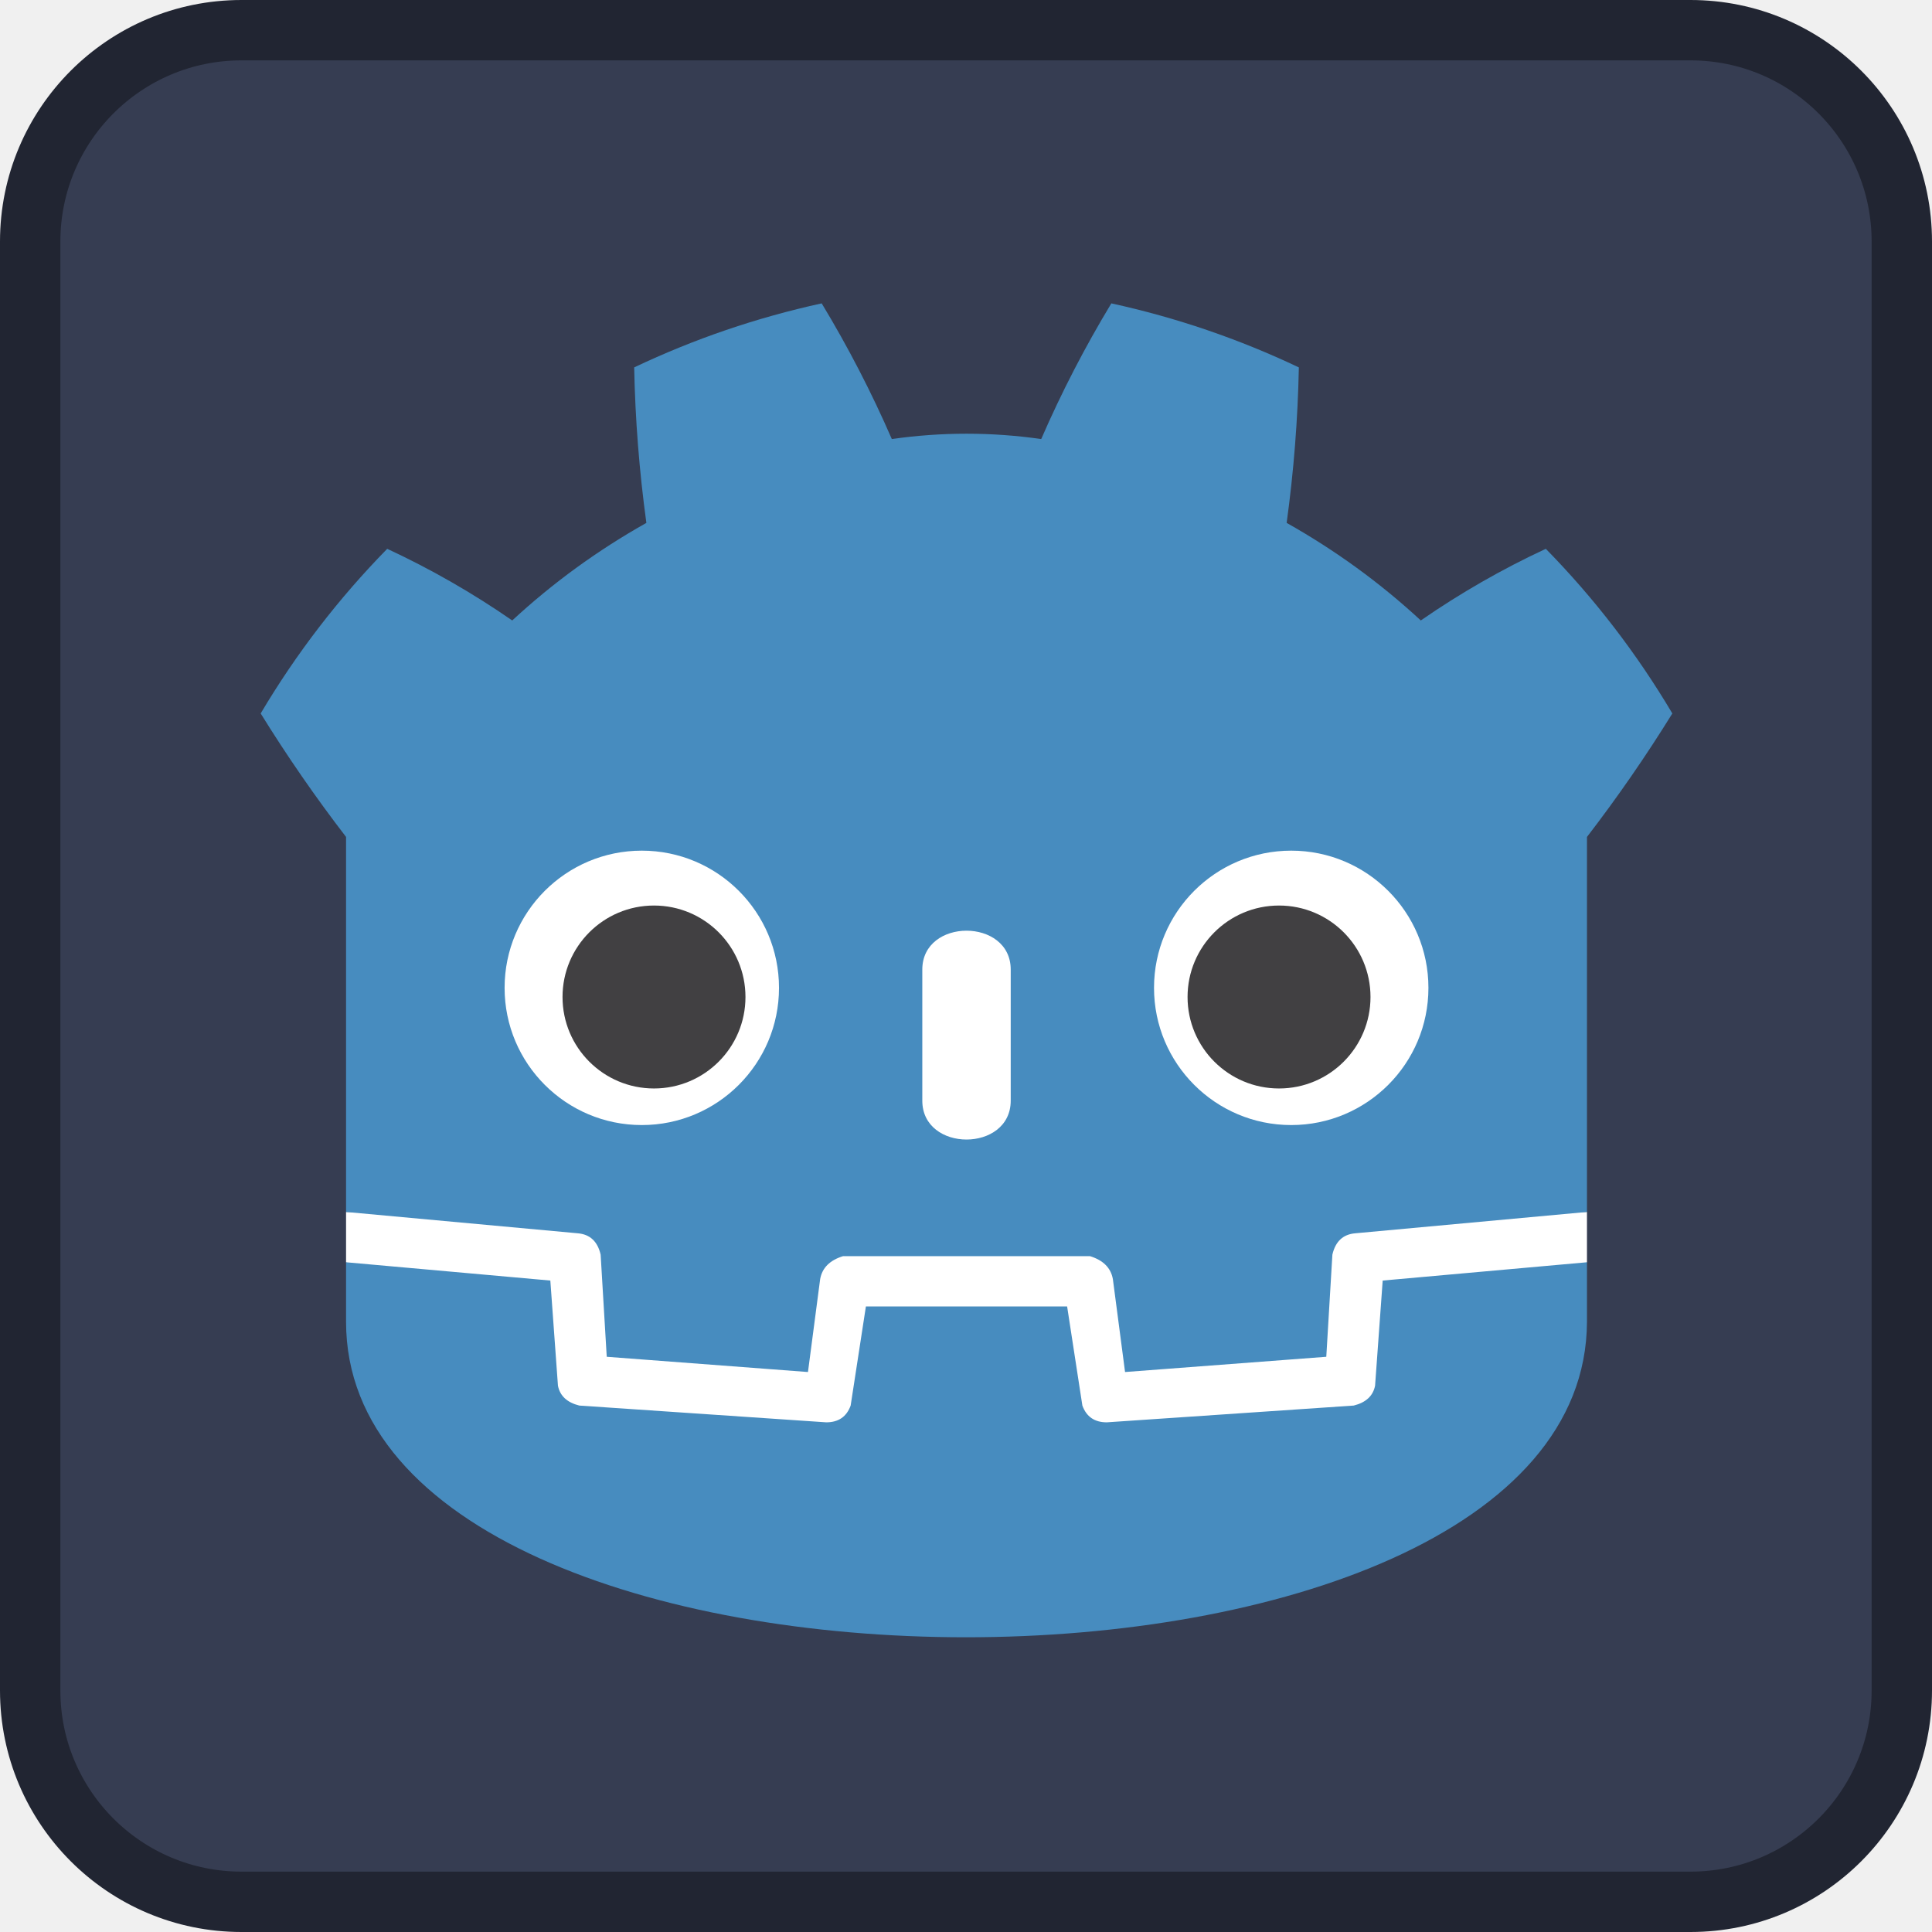
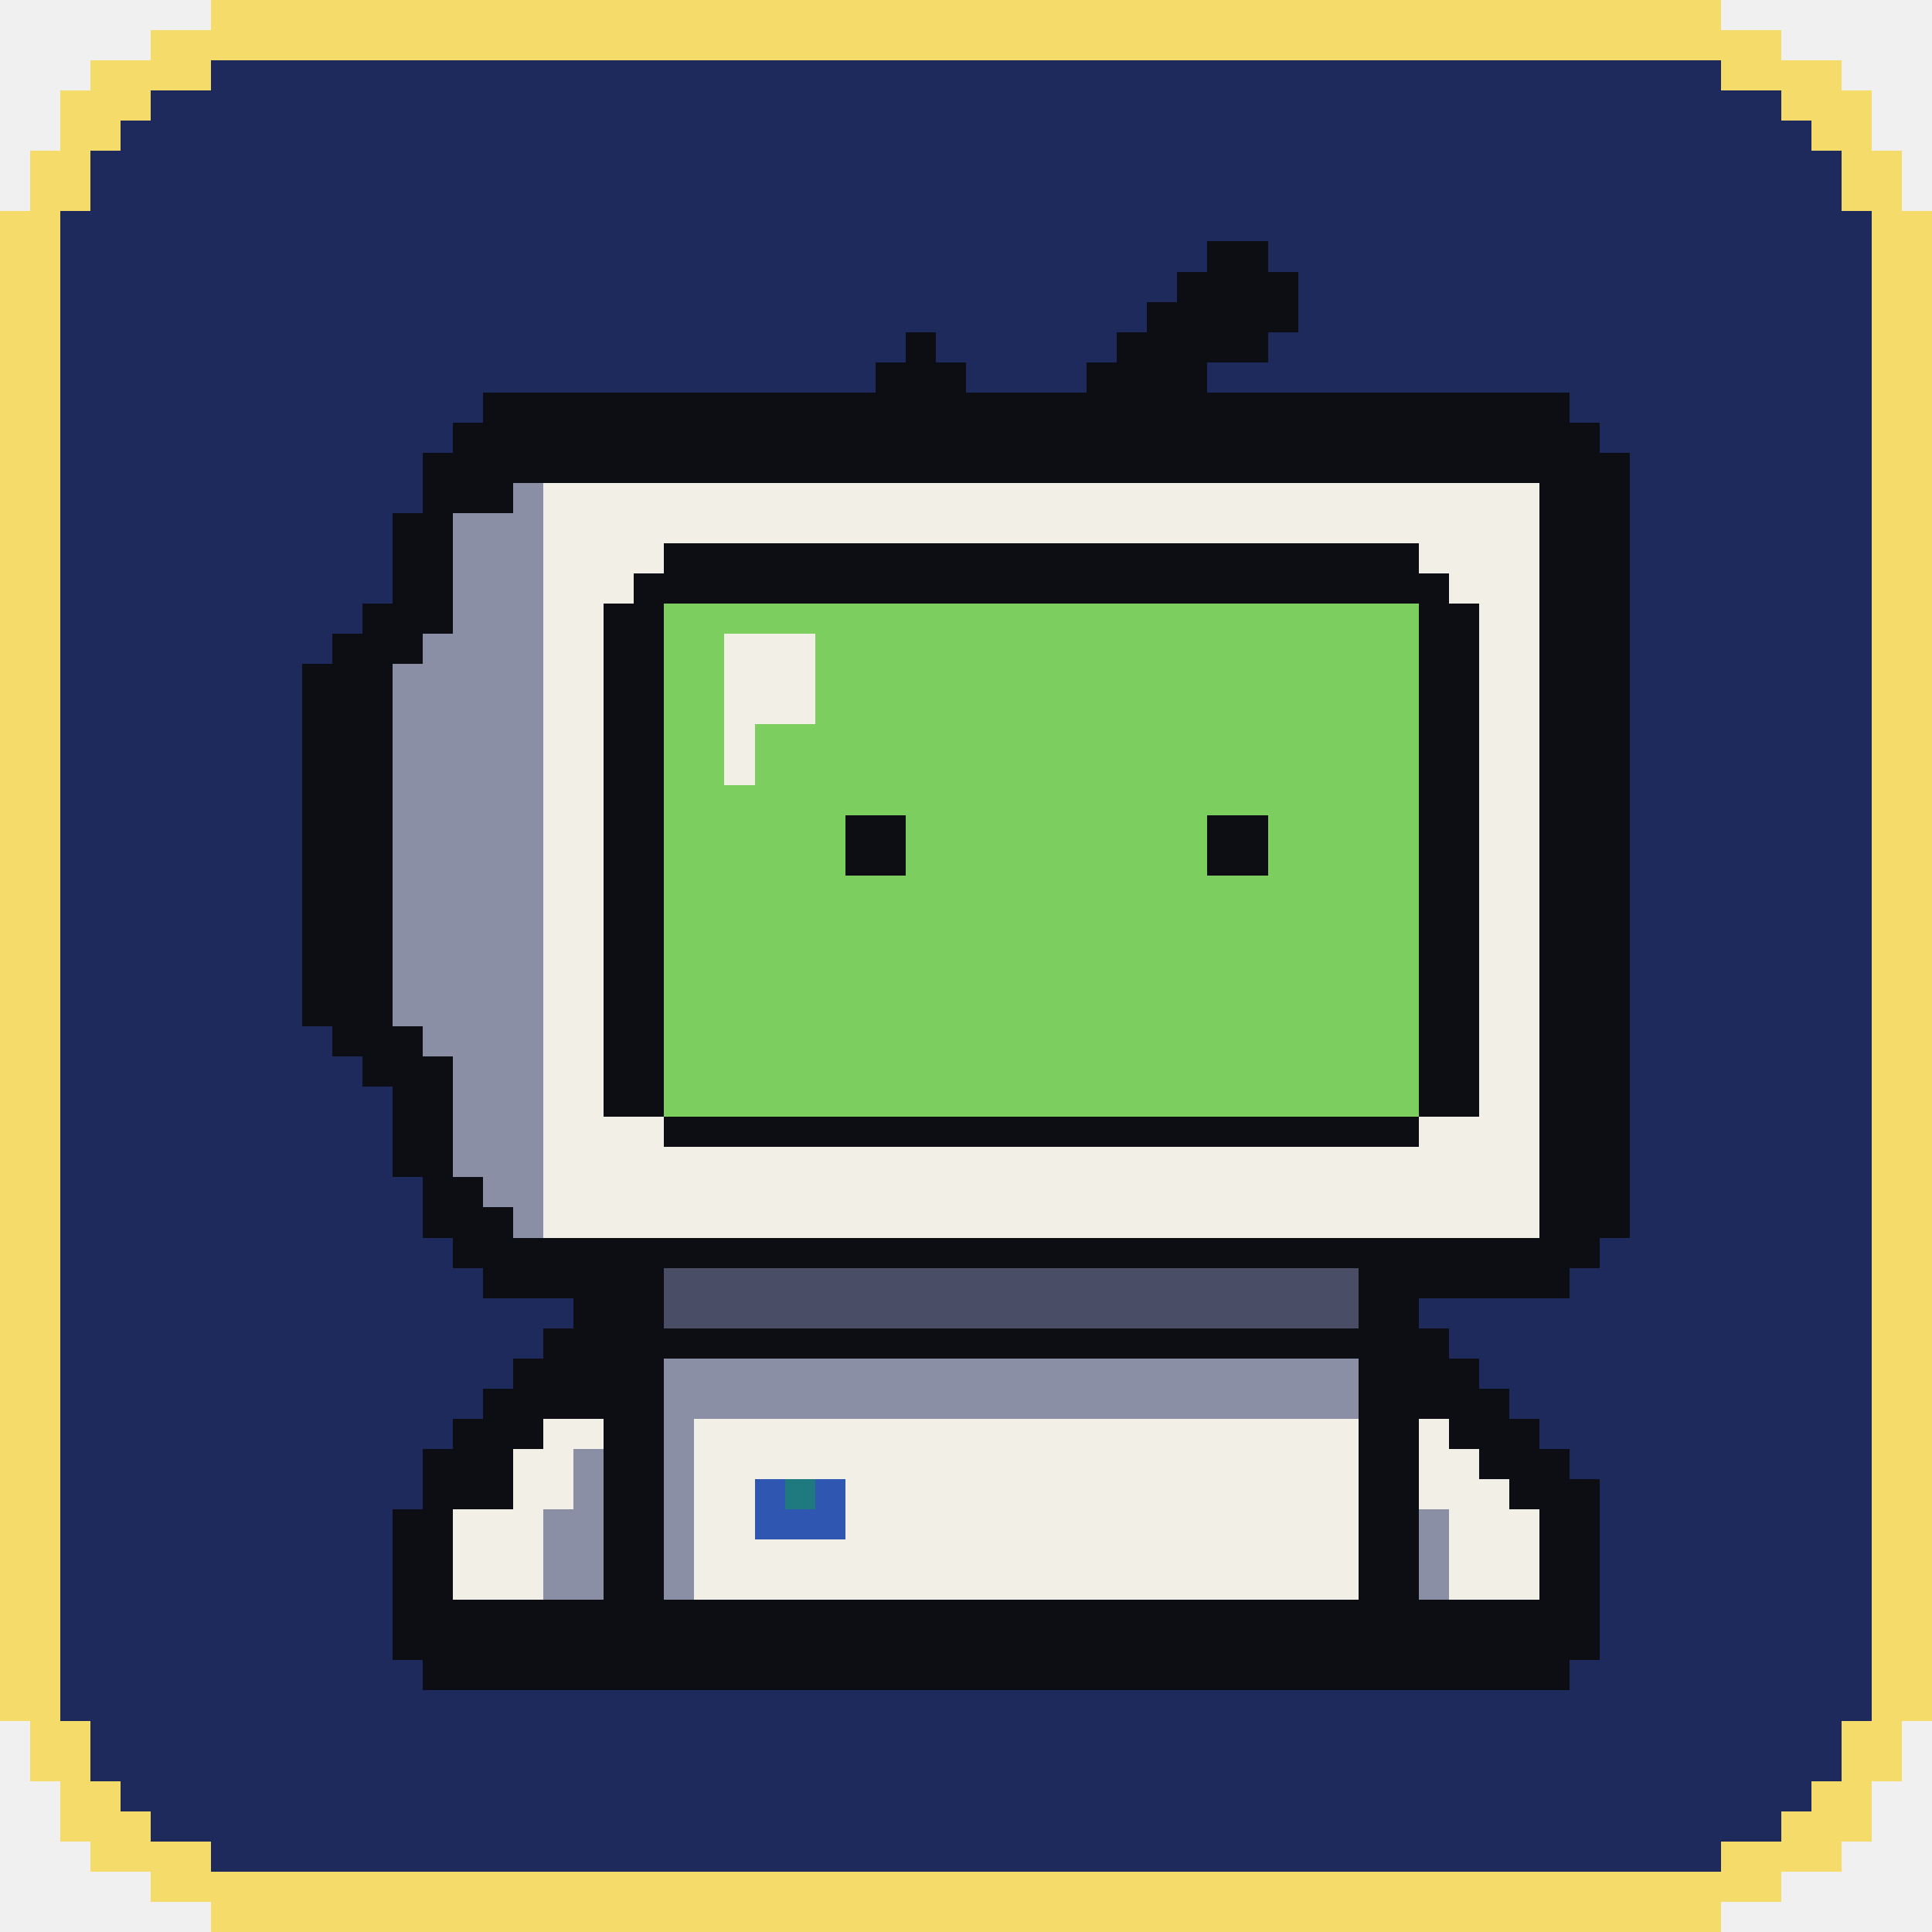
- <svg xmlns="http://www.w3.org/2000/svg" width="128" height="128">
-   <rect width="124" height="124" x="2" y="2" fill="#363d52" stroke="#212532" stroke-width="4" rx="14" />
-   <g fill="#fff" transform="translate(12.322 12.322)scale(.101)">
-     <path d="M105 673v33q407 354 814 0v-33z" />
-     <path fill="#478cbf" d="m105 673 152 14q12 1 15 14l4 67 132 10 8-61q2-11 15-15h162q13 4 15 15l8 61 132-10 4-67q3-13 15-14l152-14V427q30-39 56-81-35-59-83-108-43 20-82 47-40-37-88-64 7-51 8-102-59-28-123-42-26 43-46 89-49-7-98 0-20-46-46-89-64 14-123 42 1 51 8 102-48 27-88 64-39-27-82-47-48 49-83 108 26 42 56 81zm0 33v39c0 276 813 276 814 0v-39l-134 12-5 69q-2 10-14 13l-162 11q-12 0-16-11l-10-65H446l-10 65q-4 11-16 11l-162-11q-12-3-14-13l-5-69z" />
-     <path d="M483 600c0 34 58 34 58 0v-86c0-34-58-34-58 0z" />
-     <circle cx="725" cy="526" r="90" />
-     <circle cx="299" cy="526" r="90" />
-   </g>
-   <g fill="#414042" transform="translate(12.322 12.322)scale(.101)">
-     <circle cx="307" cy="532" r="60" />
-     <circle cx="717" cy="532" r="60" />
-   </g>
+ <svg xmlns="http://www.w3.org/2000/svg" width="128" height="128" viewBox="0 0 64 64" shape-rendering="crispEdges">
+   <rect x="7" y="0" width="50" height="1" fill="#f5dc6a" />
+   <rect x="5" y="1" width="54" height="1" fill="#f5dc6a" />
+   <rect x="3" y="2" width="4" height="1" fill="#f5dc6a" />
+   <rect x="7" y="2" width="50" height="1" fill="#1f2a5c" />
+   <rect x="57" y="2" width="4" height="1" fill="#f5dc6a" />
+   <rect x="2" y="3" width="3" height="1" fill="#f5dc6a" />
+   <rect x="5" y="3" width="54" height="1" fill="#1f2a5c" />
+   <rect x="59" y="3" width="3" height="1" fill="#f5dc6a" />
+   <rect x="2" y="4" width="2" height="1" fill="#f5dc6a" />
+   <rect x="4" y="4" width="56" height="1" fill="#1f2a5c" />
+   <rect x="60" y="4" width="2" height="1" fill="#f5dc6a" />
+   <rect x="1" y="5" width="2" height="1" fill="#f5dc6a" />
+   <rect x="3" y="5" width="58" height="1" fill="#1f2a5c" />
+   <rect x="61" y="5" width="2" height="1" fill="#f5dc6a" />
+   <rect x="1" y="6" width="2" height="1" fill="#f5dc6a" />
+   <rect x="3" y="6" width="58" height="1" fill="#1f2a5c" />
+   <rect x="61" y="6" width="2" height="1" fill="#f5dc6a" />
+   <rect x="0" y="7" width="2" height="1" fill="#f5dc6a" />
+   <rect x="2" y="7" width="60" height="1" fill="#1f2a5c" />
+   <rect x="62" y="7" width="2" height="1" fill="#f5dc6a" />
+   <rect x="0" y="8" width="2" height="1" fill="#f5dc6a" />
+   <rect x="2" y="8" width="38" height="1" fill="#1f2a5c" />
+   <rect x="40" y="8" width="2" height="1" fill="#0d0e14" />
+   <rect x="42" y="8" width="20" height="1" fill="#1f2a5c" />
+   <rect x="62" y="8" width="2" height="1" fill="#f5dc6a" />
+   <rect x="0" y="9" width="2" height="1" fill="#f5dc6a" />
+   <rect x="2" y="9" width="37" height="1" fill="#1f2a5c" />
+   <rect x="39" y="9" width="4" height="1" fill="#0d0e14" />
+   <rect x="43" y="9" width="19" height="1" fill="#1f2a5c" />
+   <rect x="62" y="9" width="2" height="1" fill="#f5dc6a" />
+   <rect x="0" y="10" width="2" height="1" fill="#f5dc6a" />
+   <rect x="2" y="10" width="36" height="1" fill="#1f2a5c" />
+   <rect x="38" y="10" width="5" height="1" fill="#0d0e14" />
+   <rect x="43" y="10" width="19" height="1" fill="#1f2a5c" />
+   <rect x="62" y="10" width="2" height="1" fill="#f5dc6a" />
+   <rect x="0" y="11" width="2" height="1" fill="#f5dc6a" />
+   <rect x="2" y="11" width="28" height="1" fill="#1f2a5c" />
+   <rect x="30" y="11" width="1" height="1" fill="#0d0e14" />
+   <rect x="31" y="11" width="6" height="1" fill="#1f2a5c" />
+   <rect x="37" y="11" width="5" height="1" fill="#0d0e14" />
+   <rect x="42" y="11" width="20" height="1" fill="#1f2a5c" />
+   <rect x="62" y="11" width="2" height="1" fill="#f5dc6a" />
+   <rect x="0" y="12" width="2" height="1" fill="#f5dc6a" />
+   <rect x="2" y="12" width="27" height="1" fill="#1f2a5c" />
+   <rect x="29" y="12" width="3" height="1" fill="#0d0e14" />
+   <rect x="32" y="12" width="4" height="1" fill="#1f2a5c" />
+   <rect x="36" y="12" width="4" height="1" fill="#0d0e14" />
+   <rect x="40" y="12" width="22" height="1" fill="#1f2a5c" />
+   <rect x="62" y="12" width="2" height="1" fill="#f5dc6a" />
+   <rect x="0" y="13" width="2" height="1" fill="#f5dc6a" />
+   <rect x="2" y="13" width="14" height="1" fill="#1f2a5c" />
+   <rect x="16" y="13" width="36" height="1" fill="#0d0e14" />
+   <rect x="52" y="13" width="10" height="1" fill="#1f2a5c" />
+   <rect x="62" y="13" width="2" height="1" fill="#f5dc6a" />
+   <rect x="0" y="14" width="2" height="1" fill="#f5dc6a" />
+   <rect x="2" y="14" width="13" height="1" fill="#1f2a5c" />
+   <rect x="15" y="14" width="38" height="1" fill="#0d0e14" />
+   <rect x="53" y="14" width="9" height="1" fill="#1f2a5c" />
+   <rect x="62" y="14" width="2" height="1" fill="#f5dc6a" />
+   <rect x="0" y="15" width="2" height="1" fill="#f5dc6a" />
+   <rect x="2" y="15" width="12" height="1" fill="#1f2a5c" />
+   <rect x="14" y="15" width="40" height="1" fill="#0d0e14" />
+   <rect x="54" y="15" width="8" height="1" fill="#1f2a5c" />
+   <rect x="62" y="15" width="2" height="1" fill="#f5dc6a" />
+   <rect x="0" y="16" width="2" height="1" fill="#f5dc6a" />
+   <rect x="2" y="16" width="12" height="1" fill="#1f2a5c" />
+   <rect x="14" y="16" width="3" height="1" fill="#0d0e14" />
+   <rect x="17" y="16" width="1" height="1" fill="#8a8fa6" />
+   <rect x="18" y="16" width="33" height="1" fill="#f2f0e6" />
+   <rect x="51" y="16" width="3" height="1" fill="#0d0e14" />
+   <rect x="54" y="16" width="8" height="1" fill="#1f2a5c" />
+   <rect x="62" y="16" width="2" height="1" fill="#f5dc6a" />
+   <rect x="0" y="17" width="2" height="1" fill="#f5dc6a" />
+   <rect x="2" y="17" width="11" height="1" fill="#1f2a5c" />
+   <rect x="13" y="17" width="2" height="1" fill="#0d0e14" />
+   <rect x="15" y="17" width="3" height="1" fill="#8a8fa6" />
+   <rect x="18" y="17" width="33" height="1" fill="#f2f0e6" />
+   <rect x="51" y="17" width="3" height="1" fill="#0d0e14" />
+   <rect x="54" y="17" width="8" height="1" fill="#1f2a5c" />
+   <rect x="62" y="17" width="2" height="1" fill="#f5dc6a" />
+   <rect x="0" y="18" width="2" height="1" fill="#f5dc6a" />
+   <rect x="2" y="18" width="11" height="1" fill="#1f2a5c" />
+   <rect x="13" y="18" width="2" height="1" fill="#0d0e14" />
+   <rect x="15" y="18" width="3" height="1" fill="#8a8fa6" />
+   <rect x="18" y="18" width="4" height="1" fill="#f2f0e6" />
+   <rect x="22" y="18" width="25" height="1" fill="#0d0e14" />
+   <rect x="47" y="18" width="4" height="1" fill="#f2f0e6" />
+   <rect x="51" y="18" width="3" height="1" fill="#0d0e14" />
+   <rect x="54" y="18" width="8" height="1" fill="#1f2a5c" />
+   <rect x="62" y="18" width="2" height="1" fill="#f5dc6a" />
+   <rect x="0" y="19" width="2" height="1" fill="#f5dc6a" />
+   <rect x="2" y="19" width="11" height="1" fill="#1f2a5c" />
+   <rect x="13" y="19" width="2" height="1" fill="#0d0e14" />
+   <rect x="15" y="19" width="3" height="1" fill="#8a8fa6" />
+   <rect x="18" y="19" width="3" height="1" fill="#f2f0e6" />
+   <rect x="21" y="19" width="27" height="1" fill="#0d0e14" />
+   <rect x="48" y="19" width="3" height="1" fill="#f2f0e6" />
+   <rect x="51" y="19" width="3" height="1" fill="#0d0e14" />
+   <rect x="54" y="19" width="8" height="1" fill="#1f2a5c" />
+   <rect x="62" y="19" width="2" height="1" fill="#f5dc6a" />
+   <rect x="0" y="20" width="2" height="1" fill="#f5dc6a" />
+   <rect x="2" y="20" width="10" height="1" fill="#1f2a5c" />
+   <rect x="12" y="20" width="3" height="1" fill="#0d0e14" />
+   <rect x="15" y="20" width="3" height="1" fill="#8a8fa6" />
+   <rect x="18" y="20" width="2" height="1" fill="#f2f0e6" />
+   <rect x="20" y="20" width="2" height="1" fill="#0d0e14" />
+   <rect x="22" y="20" width="25" height="1" fill="#7ccf5e" />
+   <rect x="47" y="20" width="2" height="1" fill="#0d0e14" />
+   <rect x="49" y="20" width="2" height="1" fill="#f2f0e6" />
+   <rect x="51" y="20" width="3" height="1" fill="#0d0e14" />
+   <rect x="54" y="20" width="8" height="1" fill="#1f2a5c" />
+   <rect x="62" y="20" width="2" height="1" fill="#f5dc6a" />
+   <rect x="0" y="21" width="2" height="1" fill="#f5dc6a" />
+   <rect x="2" y="21" width="9" height="1" fill="#1f2a5c" />
+   <rect x="11" y="21" width="3" height="1" fill="#0d0e14" />
+   <rect x="14" y="21" width="4" height="1" fill="#8a8fa6" />
+   <rect x="18" y="21" width="2" height="1" fill="#f2f0e6" />
+   <rect x="20" y="21" width="2" height="1" fill="#0d0e14" />
+   <rect x="22" y="21" width="2" height="1" fill="#7ccf5e" />
+   <rect x="24" y="21" width="3" height="1" fill="#f2f0e6" />
+   <rect x="27" y="21" width="20" height="1" fill="#7ccf5e" />
+   <rect x="47" y="21" width="2" height="1" fill="#0d0e14" />
+   <rect x="49" y="21" width="2" height="1" fill="#f2f0e6" />
+   <rect x="51" y="21" width="3" height="1" fill="#0d0e14" />
+   <rect x="54" y="21" width="8" height="1" fill="#1f2a5c" />
+   <rect x="62" y="21" width="2" height="1" fill="#f5dc6a" />
+   <rect x="0" y="22" width="2" height="1" fill="#f5dc6a" />
+   <rect x="2" y="22" width="8" height="1" fill="#1f2a5c" />
+   <rect x="10" y="22" width="3" height="1" fill="#0d0e14" />
+   <rect x="13" y="22" width="5" height="1" fill="#8a8fa6" />
+   <rect x="18" y="22" width="2" height="1" fill="#f2f0e6" />
+   <rect x="20" y="22" width="2" height="1" fill="#0d0e14" />
+   <rect x="22" y="22" width="2" height="1" fill="#7ccf5e" />
+   <rect x="24" y="22" width="3" height="1" fill="#f2f0e6" />
+   <rect x="27" y="22" width="20" height="1" fill="#7ccf5e" />
+   <rect x="47" y="22" width="2" height="1" fill="#0d0e14" />
+   <rect x="49" y="22" width="2" height="1" fill="#f2f0e6" />
+   <rect x="51" y="22" width="3" height="1" fill="#0d0e14" />
+   <rect x="54" y="22" width="8" height="1" fill="#1f2a5c" />
+   <rect x="62" y="22" width="2" height="1" fill="#f5dc6a" />
+   <rect x="0" y="23" width="2" height="1" fill="#f5dc6a" />
+   <rect x="2" y="23" width="8" height="1" fill="#1f2a5c" />
+   <rect x="10" y="23" width="3" height="1" fill="#0d0e14" />
+   <rect x="13" y="23" width="5" height="1" fill="#8a8fa6" />
+   <rect x="18" y="23" width="2" height="1" fill="#f2f0e6" />
+   <rect x="20" y="23" width="2" height="1" fill="#0d0e14" />
+   <rect x="22" y="23" width="2" height="1" fill="#7ccf5e" />
+   <rect x="24" y="23" width="3" height="1" fill="#f2f0e6" />
+   <rect x="27" y="23" width="20" height="1" fill="#7ccf5e" />
+   <rect x="47" y="23" width="2" height="1" fill="#0d0e14" />
+   <rect x="49" y="23" width="2" height="1" fill="#f2f0e6" />
+   <rect x="51" y="23" width="3" height="1" fill="#0d0e14" />
+   <rect x="54" y="23" width="8" height="1" fill="#1f2a5c" />
+   <rect x="62" y="23" width="2" height="1" fill="#f5dc6a" />
+   <rect x="0" y="24" width="2" height="1" fill="#f5dc6a" />
+   <rect x="2" y="24" width="8" height="1" fill="#1f2a5c" />
+   <rect x="10" y="24" width="3" height="1" fill="#0d0e14" />
+   <rect x="13" y="24" width="5" height="1" fill="#8a8fa6" />
+   <rect x="18" y="24" width="2" height="1" fill="#f2f0e6" />
+   <rect x="20" y="24" width="2" height="1" fill="#0d0e14" />
+   <rect x="22" y="24" width="2" height="1" fill="#7ccf5e" />
+   <rect x="24" y="24" width="1" height="1" fill="#f2f0e6" />
+   <rect x="25" y="24" width="22" height="1" fill="#7ccf5e" />
+   <rect x="47" y="24" width="2" height="1" fill="#0d0e14" />
+   <rect x="49" y="24" width="2" height="1" fill="#f2f0e6" />
+   <rect x="51" y="24" width="3" height="1" fill="#0d0e14" />
+   <rect x="54" y="24" width="8" height="1" fill="#1f2a5c" />
+   <rect x="62" y="24" width="2" height="1" fill="#f5dc6a" />
+   <rect x="0" y="25" width="2" height="1" fill="#f5dc6a" />
+   <rect x="2" y="25" width="8" height="1" fill="#1f2a5c" />
+   <rect x="10" y="25" width="3" height="1" fill="#0d0e14" />
+   <rect x="13" y="25" width="5" height="1" fill="#8a8fa6" />
+   <rect x="18" y="25" width="2" height="1" fill="#f2f0e6" />
+   <rect x="20" y="25" width="2" height="1" fill="#0d0e14" />
+   <rect x="22" y="25" width="2" height="1" fill="#7ccf5e" />
+   <rect x="24" y="25" width="1" height="1" fill="#f2f0e6" />
+   <rect x="25" y="25" width="22" height="1" fill="#7ccf5e" />
+   <rect x="47" y="25" width="2" height="1" fill="#0d0e14" />
+   <rect x="49" y="25" width="2" height="1" fill="#f2f0e6" />
+   <rect x="51" y="25" width="3" height="1" fill="#0d0e14" />
+   <rect x="54" y="25" width="8" height="1" fill="#1f2a5c" />
+   <rect x="62" y="25" width="2" height="1" fill="#f5dc6a" />
+   <rect x="0" y="26" width="2" height="1" fill="#f5dc6a" />
+   <rect x="2" y="26" width="8" height="1" fill="#1f2a5c" />
+   <rect x="10" y="26" width="3" height="1" fill="#0d0e14" />
+   <rect x="13" y="26" width="5" height="1" fill="#8a8fa6" />
+   <rect x="18" y="26" width="2" height="1" fill="#f2f0e6" />
+   <rect x="20" y="26" width="2" height="1" fill="#0d0e14" />
+   <rect x="22" y="26" width="25" height="1" fill="#7ccf5e" />
+   <rect x="47" y="26" width="2" height="1" fill="#0d0e14" />
+   <rect x="49" y="26" width="2" height="1" fill="#f2f0e6" />
+   <rect x="51" y="26" width="3" height="1" fill="#0d0e14" />
+   <rect x="54" y="26" width="8" height="1" fill="#1f2a5c" />
+   <rect x="62" y="26" width="2" height="1" fill="#f5dc6a" />
+   <rect x="0" y="27" width="2" height="1" fill="#f5dc6a" />
+   <rect x="2" y="27" width="8" height="1" fill="#1f2a5c" />
+   <rect x="10" y="27" width="3" height="1" fill="#0d0e14" />
+   <rect x="13" y="27" width="5" height="1" fill="#8a8fa6" />
+   <rect x="18" y="27" width="2" height="1" fill="#f2f0e6" />
+   <rect x="20" y="27" width="2" height="1" fill="#0d0e14" />
+   <rect x="22" y="27" width="6" height="1" fill="#7ccf5e" />
+   <rect x="28" y="27" width="2" height="1" fill="#0d0e14" />
+   <rect x="30" y="27" width="10" height="1" fill="#7ccf5e" />
+   <rect x="40" y="27" width="2" height="1" fill="#0d0e14" />
+   <rect x="42" y="27" width="5" height="1" fill="#7ccf5e" />
+   <rect x="47" y="27" width="2" height="1" fill="#0d0e14" />
+   <rect x="49" y="27" width="2" height="1" fill="#f2f0e6" />
+   <rect x="51" y="27" width="3" height="1" fill="#0d0e14" />
+   <rect x="54" y="27" width="8" height="1" fill="#1f2a5c" />
+   <rect x="62" y="27" width="2" height="1" fill="#f5dc6a" />
+   <rect x="0" y="28" width="2" height="1" fill="#f5dc6a" />
+   <rect x="2" y="28" width="8" height="1" fill="#1f2a5c" />
+   <rect x="10" y="28" width="3" height="1" fill="#0d0e14" />
+   <rect x="13" y="28" width="5" height="1" fill="#8a8fa6" />
+   <rect x="18" y="28" width="2" height="1" fill="#f2f0e6" />
+   <rect x="20" y="28" width="2" height="1" fill="#0d0e14" />
+   <rect x="22" y="28" width="6" height="1" fill="#7ccf5e" />
+   <rect x="28" y="28" width="2" height="1" fill="#0d0e14" />
+   <rect x="30" y="28" width="10" height="1" fill="#7ccf5e" />
+   <rect x="40" y="28" width="2" height="1" fill="#0d0e14" />
+   <rect x="42" y="28" width="5" height="1" fill="#7ccf5e" />
+   <rect x="47" y="28" width="2" height="1" fill="#0d0e14" />
+   <rect x="49" y="28" width="2" height="1" fill="#f2f0e6" />
+   <rect x="51" y="28" width="3" height="1" fill="#0d0e14" />
+   <rect x="54" y="28" width="8" height="1" fill="#1f2a5c" />
+   <rect x="62" y="28" width="2" height="1" fill="#f5dc6a" />
+   <rect x="0" y="29" width="2" height="1" fill="#f5dc6a" />
+   <rect x="2" y="29" width="8" height="1" fill="#1f2a5c" />
+   <rect x="10" y="29" width="3" height="1" fill="#0d0e14" />
+   <rect x="13" y="29" width="5" height="1" fill="#8a8fa6" />
+   <rect x="18" y="29" width="2" height="1" fill="#f2f0e6" />
+   <rect x="20" y="29" width="2" height="1" fill="#0d0e14" />
+   <rect x="22" y="29" width="25" height="1" fill="#7ccf5e" />
+   <rect x="47" y="29" width="2" height="1" fill="#0d0e14" />
+   <rect x="49" y="29" width="2" height="1" fill="#f2f0e6" />
+   <rect x="51" y="29" width="3" height="1" fill="#0d0e14" />
+   <rect x="54" y="29" width="8" height="1" fill="#1f2a5c" />
+   <rect x="62" y="29" width="2" height="1" fill="#f5dc6a" />
+   <rect x="0" y="30" width="2" height="1" fill="#f5dc6a" />
+   <rect x="2" y="30" width="8" height="1" fill="#1f2a5c" />
+   <rect x="10" y="30" width="3" height="1" fill="#0d0e14" />
+   <rect x="13" y="30" width="5" height="1" fill="#8a8fa6" />
+   <rect x="18" y="30" width="2" height="1" fill="#f2f0e6" />
+   <rect x="20" y="30" width="2" height="1" fill="#0d0e14" />
+   <rect x="22" y="30" width="25" height="1" fill="#7ccf5e" />
+   <rect x="47" y="30" width="2" height="1" fill="#0d0e14" />
+   <rect x="49" y="30" width="2" height="1" fill="#f2f0e6" />
+   <rect x="51" y="30" width="3" height="1" fill="#0d0e14" />
+   <rect x="54" y="30" width="8" height="1" fill="#1f2a5c" />
+   <rect x="62" y="30" width="2" height="1" fill="#f5dc6a" />
+   <rect x="0" y="31" width="2" height="1" fill="#f5dc6a" />
+   <rect x="2" y="31" width="8" height="1" fill="#1f2a5c" />
+   <rect x="10" y="31" width="3" height="1" fill="#0d0e14" />
+   <rect x="13" y="31" width="5" height="1" fill="#8a8fa6" />
+   <rect x="18" y="31" width="2" height="1" fill="#f2f0e6" />
+   <rect x="20" y="31" width="2" height="1" fill="#0d0e14" />
+   <rect x="22" y="31" width="25" height="1" fill="#7ccf5e" />
+   <rect x="47" y="31" width="2" height="1" fill="#0d0e14" />
+   <rect x="49" y="31" width="2" height="1" fill="#f2f0e6" />
+   <rect x="51" y="31" width="3" height="1" fill="#0d0e14" />
+   <rect x="54" y="31" width="8" height="1" fill="#1f2a5c" />
+   <rect x="62" y="31" width="2" height="1" fill="#f5dc6a" />
+   <rect x="0" y="32" width="2" height="1" fill="#f5dc6a" />
+   <rect x="2" y="32" width="8" height="1" fill="#1f2a5c" />
+   <rect x="10" y="32" width="3" height="1" fill="#0d0e14" />
+   <rect x="13" y="32" width="5" height="1" fill="#8a8fa6" />
+   <rect x="18" y="32" width="2" height="1" fill="#f2f0e6" />
+   <rect x="20" y="32" width="2" height="1" fill="#0d0e14" />
+   <rect x="22" y="32" width="25" height="1" fill="#7ccf5e" />
+   <rect x="47" y="32" width="2" height="1" fill="#0d0e14" />
+   <rect x="49" y="32" width="2" height="1" fill="#f2f0e6" />
+   <rect x="51" y="32" width="3" height="1" fill="#0d0e14" />
+   <rect x="54" y="32" width="8" height="1" fill="#1f2a5c" />
+   <rect x="62" y="32" width="2" height="1" fill="#f5dc6a" />
+   <rect x="0" y="33" width="2" height="1" fill="#f5dc6a" />
+   <rect x="2" y="33" width="8" height="1" fill="#1f2a5c" />
+   <rect x="10" y="33" width="3" height="1" fill="#0d0e14" />
+   <rect x="13" y="33" width="5" height="1" fill="#8a8fa6" />
+   <rect x="18" y="33" width="2" height="1" fill="#f2f0e6" />
+   <rect x="20" y="33" width="2" height="1" fill="#0d0e14" />
+   <rect x="22" y="33" width="25" height="1" fill="#7ccf5e" />
+   <rect x="47" y="33" width="2" height="1" fill="#0d0e14" />
+   <rect x="49" y="33" width="2" height="1" fill="#f2f0e6" />
+   <rect x="51" y="33" width="3" height="1" fill="#0d0e14" />
+   <rect x="54" y="33" width="8" height="1" fill="#1f2a5c" />
+   <rect x="62" y="33" width="2" height="1" fill="#f5dc6a" />
+   <rect x="0" y="34" width="2" height="1" fill="#f5dc6a" />
+   <rect x="2" y="34" width="9" height="1" fill="#1f2a5c" />
+   <rect x="11" y="34" width="3" height="1" fill="#0d0e14" />
+   <rect x="14" y="34" width="4" height="1" fill="#8a8fa6" />
+   <rect x="18" y="34" width="2" height="1" fill="#f2f0e6" />
+   <rect x="20" y="34" width="2" height="1" fill="#0d0e14" />
+   <rect x="22" y="34" width="25" height="1" fill="#7ccf5e" />
+   <rect x="47" y="34" width="2" height="1" fill="#0d0e14" />
+   <rect x="49" y="34" width="2" height="1" fill="#f2f0e6" />
+   <rect x="51" y="34" width="3" height="1" fill="#0d0e14" />
+   <rect x="54" y="34" width="8" height="1" fill="#1f2a5c" />
+   <rect x="62" y="34" width="2" height="1" fill="#f5dc6a" />
+   <rect x="0" y="35" width="2" height="1" fill="#f5dc6a" />
+   <rect x="2" y="35" width="10" height="1" fill="#1f2a5c" />
+   <rect x="12" y="35" width="3" height="1" fill="#0d0e14" />
+   <rect x="15" y="35" width="3" height="1" fill="#8a8fa6" />
+   <rect x="18" y="35" width="2" height="1" fill="#f2f0e6" />
+   <rect x="20" y="35" width="2" height="1" fill="#0d0e14" />
+   <rect x="22" y="35" width="25" height="1" fill="#7ccf5e" />
+   <rect x="47" y="35" width="2" height="1" fill="#0d0e14" />
+   <rect x="49" y="35" width="2" height="1" fill="#f2f0e6" />
+   <rect x="51" y="35" width="3" height="1" fill="#0d0e14" />
+   <rect x="54" y="35" width="8" height="1" fill="#1f2a5c" />
+   <rect x="62" y="35" width="2" height="1" fill="#f5dc6a" />
+   <rect x="0" y="36" width="2" height="1" fill="#f5dc6a" />
+   <rect x="2" y="36" width="11" height="1" fill="#1f2a5c" />
+   <rect x="13" y="36" width="2" height="1" fill="#0d0e14" />
+   <rect x="15" y="36" width="3" height="1" fill="#8a8fa6" />
+   <rect x="18" y="36" width="2" height="1" fill="#f2f0e6" />
+   <rect x="20" y="36" width="2" height="1" fill="#0d0e14" />
+   <rect x="22" y="36" width="25" height="1" fill="#7ccf5e" />
+   <rect x="47" y="36" width="2" height="1" fill="#0d0e14" />
+   <rect x="49" y="36" width="2" height="1" fill="#f2f0e6" />
+   <rect x="51" y="36" width="3" height="1" fill="#0d0e14" />
+   <rect x="54" y="36" width="8" height="1" fill="#1f2a5c" />
+   <rect x="62" y="36" width="2" height="1" fill="#f5dc6a" />
+   <rect x="0" y="37" width="2" height="1" fill="#f5dc6a" />
+   <rect x="2" y="37" width="11" height="1" fill="#1f2a5c" />
+   <rect x="13" y="37" width="2" height="1" fill="#0d0e14" />
+   <rect x="15" y="37" width="3" height="1" fill="#8a8fa6" />
+   <rect x="18" y="37" width="4" height="1" fill="#f2f0e6" />
+   <rect x="22" y="37" width="25" height="1" fill="#0d0e14" />
+   <rect x="47" y="37" width="4" height="1" fill="#f2f0e6" />
+   <rect x="51" y="37" width="3" height="1" fill="#0d0e14" />
+   <rect x="54" y="37" width="8" height="1" fill="#1f2a5c" />
+   <rect x="62" y="37" width="2" height="1" fill="#f5dc6a" />
+   <rect x="0" y="38" width="2" height="1" fill="#f5dc6a" />
+   <rect x="2" y="38" width="11" height="1" fill="#1f2a5c" />
+   <rect x="13" y="38" width="2" height="1" fill="#0d0e14" />
+   <rect x="15" y="38" width="3" height="1" fill="#8a8fa6" />
+   <rect x="18" y="38" width="33" height="1" fill="#f2f0e6" />
+   <rect x="51" y="38" width="3" height="1" fill="#0d0e14" />
+   <rect x="54" y="38" width="8" height="1" fill="#1f2a5c" />
+   <rect x="62" y="38" width="2" height="1" fill="#f5dc6a" />
+   <rect x="0" y="39" width="2" height="1" fill="#f5dc6a" />
+   <rect x="2" y="39" width="12" height="1" fill="#1f2a5c" />
+   <rect x="14" y="39" width="2" height="1" fill="#0d0e14" />
+   <rect x="16" y="39" width="2" height="1" fill="#8a8fa6" />
+   <rect x="18" y="39" width="33" height="1" fill="#f2f0e6" />
+   <rect x="51" y="39" width="3" height="1" fill="#0d0e14" />
+   <rect x="54" y="39" width="8" height="1" fill="#1f2a5c" />
+   <rect x="62" y="39" width="2" height="1" fill="#f5dc6a" />
+   <rect x="0" y="40" width="2" height="1" fill="#f5dc6a" />
+   <rect x="2" y="40" width="12" height="1" fill="#1f2a5c" />
+   <rect x="14" y="40" width="3" height="1" fill="#0d0e14" />
+   <rect x="17" y="40" width="1" height="1" fill="#8a8fa6" />
+   <rect x="18" y="40" width="33" height="1" fill="#f2f0e6" />
+   <rect x="51" y="40" width="3" height="1" fill="#0d0e14" />
+   <rect x="54" y="40" width="8" height="1" fill="#1f2a5c" />
+   <rect x="62" y="40" width="2" height="1" fill="#f5dc6a" />
+   <rect x="0" y="41" width="2" height="1" fill="#f5dc6a" />
+   <rect x="2" y="41" width="13" height="1" fill="#1f2a5c" />
+   <rect x="15" y="41" width="38" height="1" fill="#0d0e14" />
+   <rect x="53" y="41" width="9" height="1" fill="#1f2a5c" />
+   <rect x="62" y="41" width="2" height="1" fill="#f5dc6a" />
+   <rect x="0" y="42" width="2" height="1" fill="#f5dc6a" />
+   <rect x="2" y="42" width="14" height="1" fill="#1f2a5c" />
+   <rect x="16" y="42" width="6" height="1" fill="#0d0e14" />
+   <rect x="22" y="42" width="23" height="1" fill="#4a4d66" />
+   <rect x="45" y="42" width="7" height="1" fill="#0d0e14" />
+   <rect x="52" y="42" width="10" height="1" fill="#1f2a5c" />
+   <rect x="62" y="42" width="2" height="1" fill="#f5dc6a" />
+   <rect x="0" y="43" width="2" height="1" fill="#f5dc6a" />
+   <rect x="2" y="43" width="17" height="1" fill="#1f2a5c" />
+   <rect x="19" y="43" width="3" height="1" fill="#0d0e14" />
+   <rect x="22" y="43" width="23" height="1" fill="#4a4d66" />
+   <rect x="45" y="43" width="2" height="1" fill="#0d0e14" />
+   <rect x="47" y="43" width="15" height="1" fill="#1f2a5c" />
+   <rect x="62" y="43" width="2" height="1" fill="#f5dc6a" />
+   <rect x="0" y="44" width="2" height="1" fill="#f5dc6a" />
+   <rect x="2" y="44" width="16" height="1" fill="#1f2a5c" />
+   <rect x="18" y="44" width="30" height="1" fill="#0d0e14" />
+   <rect x="48" y="44" width="14" height="1" fill="#1f2a5c" />
+   <rect x="62" y="44" width="2" height="1" fill="#f5dc6a" />
+   <rect x="0" y="45" width="2" height="1" fill="#f5dc6a" />
+   <rect x="2" y="45" width="15" height="1" fill="#1f2a5c" />
+   <rect x="17" y="45" width="5" height="1" fill="#0d0e14" />
+   <rect x="22" y="45" width="23" height="1" fill="#8a8fa6" />
+   <rect x="45" y="45" width="4" height="1" fill="#0d0e14" />
+   <rect x="49" y="45" width="13" height="1" fill="#1f2a5c" />
+   <rect x="62" y="45" width="2" height="1" fill="#f5dc6a" />
+   <rect x="0" y="46" width="2" height="1" fill="#f5dc6a" />
+   <rect x="2" y="46" width="14" height="1" fill="#1f2a5c" />
+   <rect x="16" y="46" width="6" height="1" fill="#0d0e14" />
+   <rect x="22" y="46" width="23" height="1" fill="#8a8fa6" />
+   <rect x="45" y="46" width="5" height="1" fill="#0d0e14" />
+   <rect x="50" y="46" width="12" height="1" fill="#1f2a5c" />
+   <rect x="62" y="46" width="2" height="1" fill="#f5dc6a" />
+   <rect x="0" y="47" width="2" height="1" fill="#f5dc6a" />
+   <rect x="2" y="47" width="13" height="1" fill="#1f2a5c" />
+   <rect x="15" y="47" width="3" height="1" fill="#0d0e14" />
+   <rect x="18" y="47" width="2" height="1" fill="#f2f0e6" />
+   <rect x="20" y="47" width="2" height="1" fill="#0d0e14" />
+   <rect x="22" y="47" width="1" height="1" fill="#8a8fa6" />
+   <rect x="23" y="47" width="22" height="1" fill="#f2f0e6" />
+   <rect x="45" y="47" width="2" height="1" fill="#0d0e14" />
+   <rect x="47" y="47" width="1" height="1" fill="#f2f0e6" />
+   <rect x="48" y="47" width="3" height="1" fill="#0d0e14" />
+   <rect x="51" y="47" width="11" height="1" fill="#1f2a5c" />
+   <rect x="62" y="47" width="2" height="1" fill="#f5dc6a" />
+   <rect x="0" y="48" width="2" height="1" fill="#f5dc6a" />
+   <rect x="2" y="48" width="12" height="1" fill="#1f2a5c" />
+   <rect x="14" y="48" width="3" height="1" fill="#0d0e14" />
+   <rect x="17" y="48" width="2" height="1" fill="#f2f0e6" />
+   <rect x="19" y="48" width="1" height="1" fill="#8a8fa6" />
+   <rect x="20" y="48" width="2" height="1" fill="#0d0e14" />
+   <rect x="22" y="48" width="1" height="1" fill="#8a8fa6" />
+   <rect x="23" y="48" width="22" height="1" fill="#f2f0e6" />
+   <rect x="45" y="48" width="2" height="1" fill="#0d0e14" />
+   <rect x="47" y="48" width="2" height="1" fill="#f2f0e6" />
+   <rect x="49" y="48" width="3" height="1" fill="#0d0e14" />
+   <rect x="52" y="48" width="10" height="1" fill="#1f2a5c" />
+   <rect x="62" y="48" width="2" height="1" fill="#f5dc6a" />
+   <rect x="0" y="49" width="2" height="1" fill="#f5dc6a" />
+   <rect x="2" y="49" width="12" height="1" fill="#1f2a5c" />
+   <rect x="14" y="49" width="3" height="1" fill="#0d0e14" />
+   <rect x="17" y="49" width="2" height="1" fill="#f2f0e6" />
+   <rect x="19" y="49" width="1" height="1" fill="#8a8fa6" />
+   <rect x="20" y="49" width="2" height="1" fill="#0d0e14" />
+   <rect x="22" y="49" width="1" height="1" fill="#8a8fa6" />
+   <rect x="23" y="49" width="2" height="1" fill="#f2f0e6" />
+   <rect x="25" y="49" width="1" height="1" fill="#2f56b0" />
+   <rect x="26" y="49" width="1" height="1" fill="#1f7a80" />
+   <rect x="27" y="49" width="1" height="1" fill="#2f56b0" />
+   <rect x="28" y="49" width="17" height="1" fill="#f2f0e6" />
+   <rect x="45" y="49" width="2" height="1" fill="#0d0e14" />
+   <rect x="47" y="49" width="3" height="1" fill="#f2f0e6" />
+   <rect x="50" y="49" width="3" height="1" fill="#0d0e14" />
+   <rect x="53" y="49" width="9" height="1" fill="#1f2a5c" />
+   <rect x="62" y="49" width="2" height="1" fill="#f5dc6a" />
+   <rect x="0" y="50" width="2" height="1" fill="#f5dc6a" />
+   <rect x="2" y="50" width="11" height="1" fill="#1f2a5c" />
+   <rect x="13" y="50" width="2" height="1" fill="#0d0e14" />
+   <rect x="15" y="50" width="3" height="1" fill="#f2f0e6" />
+   <rect x="18" y="50" width="2" height="1" fill="#8a8fa6" />
+   <rect x="20" y="50" width="2" height="1" fill="#0d0e14" />
+   <rect x="22" y="50" width="1" height="1" fill="#8a8fa6" />
+   <rect x="23" y="50" width="2" height="1" fill="#f2f0e6" />
+   <rect x="25" y="50" width="3" height="1" fill="#2f56b0" />
+   <rect x="28" y="50" width="17" height="1" fill="#f2f0e6" />
+   <rect x="45" y="50" width="2" height="1" fill="#0d0e14" />
+   <rect x="47" y="50" width="1" height="1" fill="#8a8fa6" />
+   <rect x="48" y="50" width="3" height="1" fill="#f2f0e6" />
+   <rect x="51" y="50" width="2" height="1" fill="#0d0e14" />
+   <rect x="53" y="50" width="9" height="1" fill="#1f2a5c" />
+   <rect x="62" y="50" width="2" height="1" fill="#f5dc6a" />
+   <rect x="0" y="51" width="2" height="1" fill="#f5dc6a" />
+   <rect x="2" y="51" width="11" height="1" fill="#1f2a5c" />
+   <rect x="13" y="51" width="2" height="1" fill="#0d0e14" />
+   <rect x="15" y="51" width="3" height="1" fill="#f2f0e6" />
+   <rect x="18" y="51" width="2" height="1" fill="#8a8fa6" />
+   <rect x="20" y="51" width="2" height="1" fill="#0d0e14" />
+   <rect x="22" y="51" width="1" height="1" fill="#8a8fa6" />
+   <rect x="23" y="51" width="22" height="1" fill="#f2f0e6" />
+   <rect x="45" y="51" width="2" height="1" fill="#0d0e14" />
+   <rect x="47" y="51" width="1" height="1" fill="#8a8fa6" />
+   <rect x="48" y="51" width="3" height="1" fill="#f2f0e6" />
+   <rect x="51" y="51" width="2" height="1" fill="#0d0e14" />
+   <rect x="53" y="51" width="9" height="1" fill="#1f2a5c" />
+   <rect x="62" y="51" width="2" height="1" fill="#f5dc6a" />
+   <rect x="0" y="52" width="2" height="1" fill="#f5dc6a" />
+   <rect x="2" y="52" width="11" height="1" fill="#1f2a5c" />
+   <rect x="13" y="52" width="2" height="1" fill="#0d0e14" />
+   <rect x="15" y="52" width="3" height="1" fill="#f2f0e6" />
+   <rect x="18" y="52" width="2" height="1" fill="#8a8fa6" />
+   <rect x="20" y="52" width="2" height="1" fill="#0d0e14" />
+   <rect x="22" y="52" width="1" height="1" fill="#8a8fa6" />
+   <rect x="23" y="52" width="22" height="1" fill="#f2f0e6" />
+   <rect x="45" y="52" width="2" height="1" fill="#0d0e14" />
+   <rect x="47" y="52" width="1" height="1" fill="#8a8fa6" />
+   <rect x="48" y="52" width="3" height="1" fill="#f2f0e6" />
+   <rect x="51" y="52" width="2" height="1" fill="#0d0e14" />
+   <rect x="53" y="52" width="9" height="1" fill="#1f2a5c" />
+   <rect x="62" y="52" width="2" height="1" fill="#f5dc6a" />
+   <rect x="0" y="53" width="2" height="1" fill="#f5dc6a" />
+   <rect x="2" y="53" width="11" height="1" fill="#1f2a5c" />
+   <rect x="13" y="53" width="40" height="1" fill="#0d0e14" />
+   <rect x="53" y="53" width="9" height="1" fill="#1f2a5c" />
+   <rect x="62" y="53" width="2" height="1" fill="#f5dc6a" />
+   <rect x="0" y="54" width="2" height="1" fill="#f5dc6a" />
+   <rect x="2" y="54" width="11" height="1" fill="#1f2a5c" />
+   <rect x="13" y="54" width="40" height="1" fill="#0d0e14" />
+   <rect x="53" y="54" width="9" height="1" fill="#1f2a5c" />
+   <rect x="62" y="54" width="2" height="1" fill="#f5dc6a" />
+   <rect x="0" y="55" width="2" height="1" fill="#f5dc6a" />
+   <rect x="2" y="55" width="12" height="1" fill="#1f2a5c" />
+   <rect x="14" y="55" width="38" height="1" fill="#0d0e14" />
+   <rect x="52" y="55" width="10" height="1" fill="#1f2a5c" />
+   <rect x="62" y="55" width="2" height="1" fill="#f5dc6a" />
+   <rect x="0" y="56" width="2" height="1" fill="#f5dc6a" />
+   <rect x="2" y="56" width="60" height="1" fill="#1f2a5c" />
+   <rect x="62" y="56" width="2" height="1" fill="#f5dc6a" />
+   <rect x="1" y="57" width="2" height="1" fill="#f5dc6a" />
+   <rect x="3" y="57" width="58" height="1" fill="#1f2a5c" />
+   <rect x="61" y="57" width="2" height="1" fill="#f5dc6a" />
+   <rect x="1" y="58" width="2" height="1" fill="#f5dc6a" />
+   <rect x="3" y="58" width="58" height="1" fill="#1f2a5c" />
+   <rect x="61" y="58" width="2" height="1" fill="#f5dc6a" />
+   <rect x="2" y="59" width="2" height="1" fill="#f5dc6a" />
+   <rect x="4" y="59" width="56" height="1" fill="#1f2a5c" />
+   <rect x="60" y="59" width="2" height="1" fill="#f5dc6a" />
+   <rect x="2" y="60" width="3" height="1" fill="#f5dc6a" />
+   <rect x="5" y="60" width="54" height="1" fill="#1f2a5c" />
+   <rect x="59" y="60" width="3" height="1" fill="#f5dc6a" />
+   <rect x="3" y="61" width="4" height="1" fill="#f5dc6a" />
+   <rect x="7" y="61" width="50" height="1" fill="#1f2a5c" />
+   <rect x="57" y="61" width="4" height="1" fill="#f5dc6a" />
+   <rect x="5" y="62" width="54" height="1" fill="#f5dc6a" />
+   <rect x="7" y="63" width="50" height="1" fill="#f5dc6a" />
</svg>
